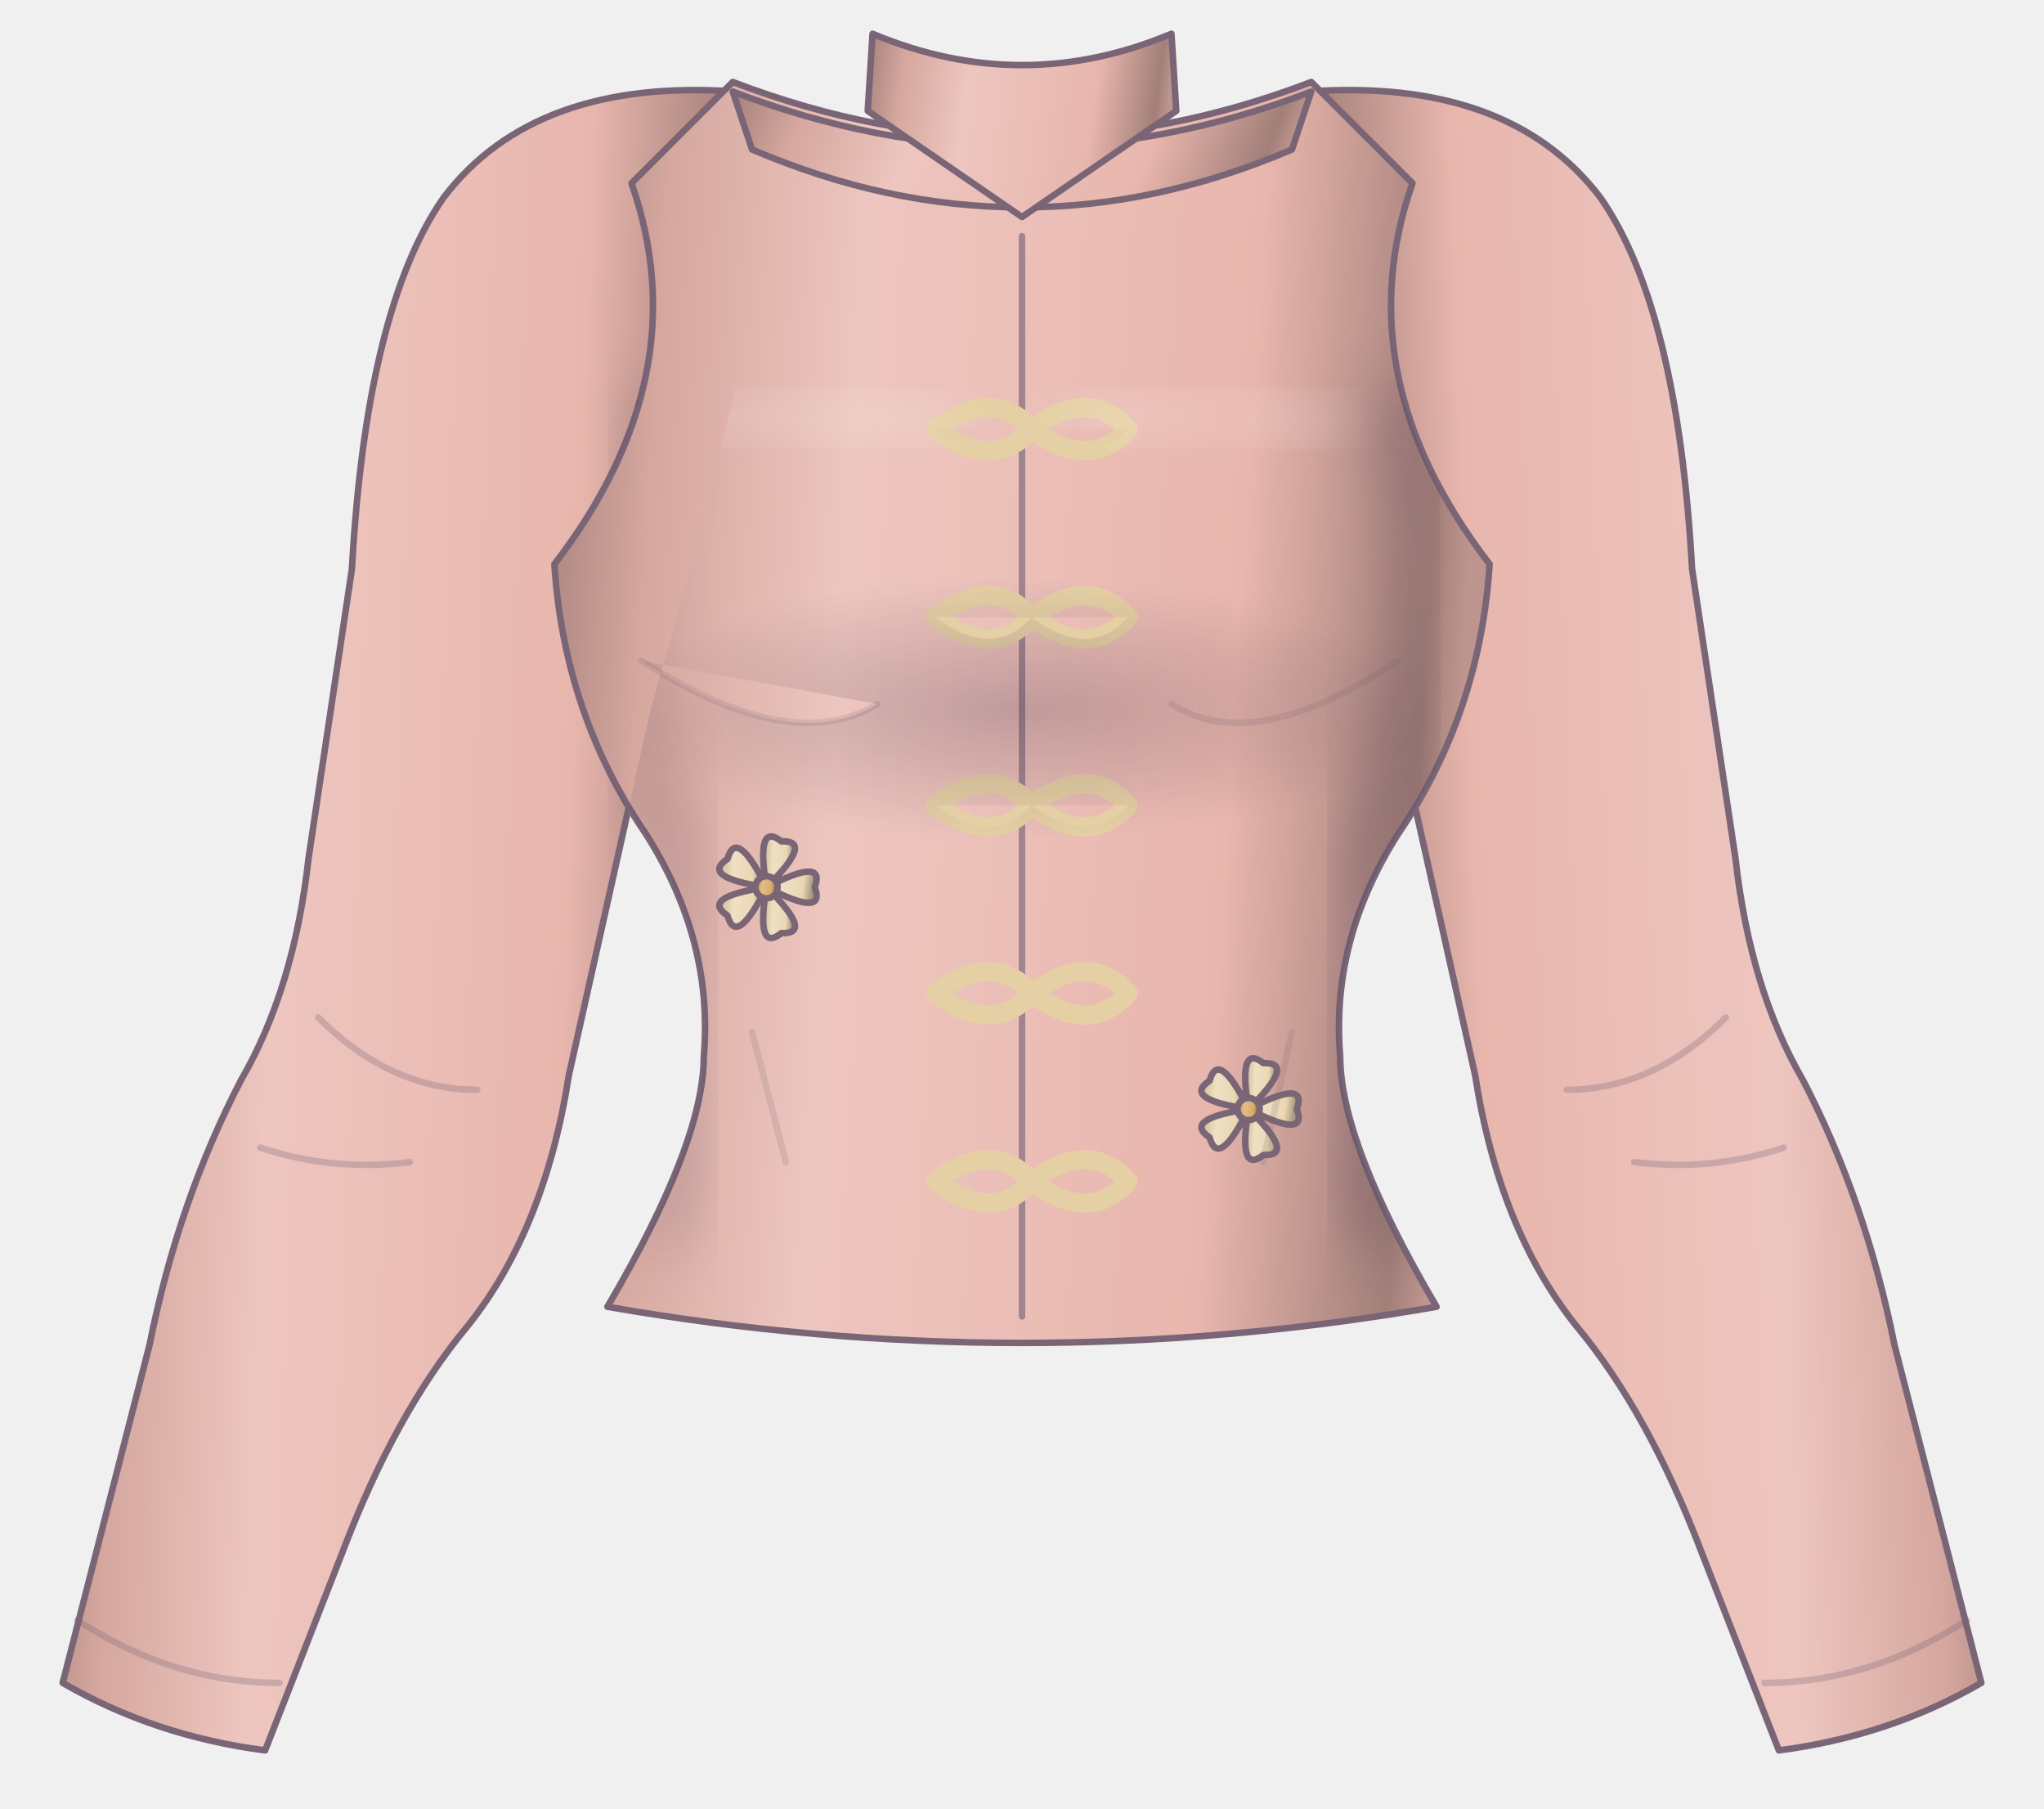
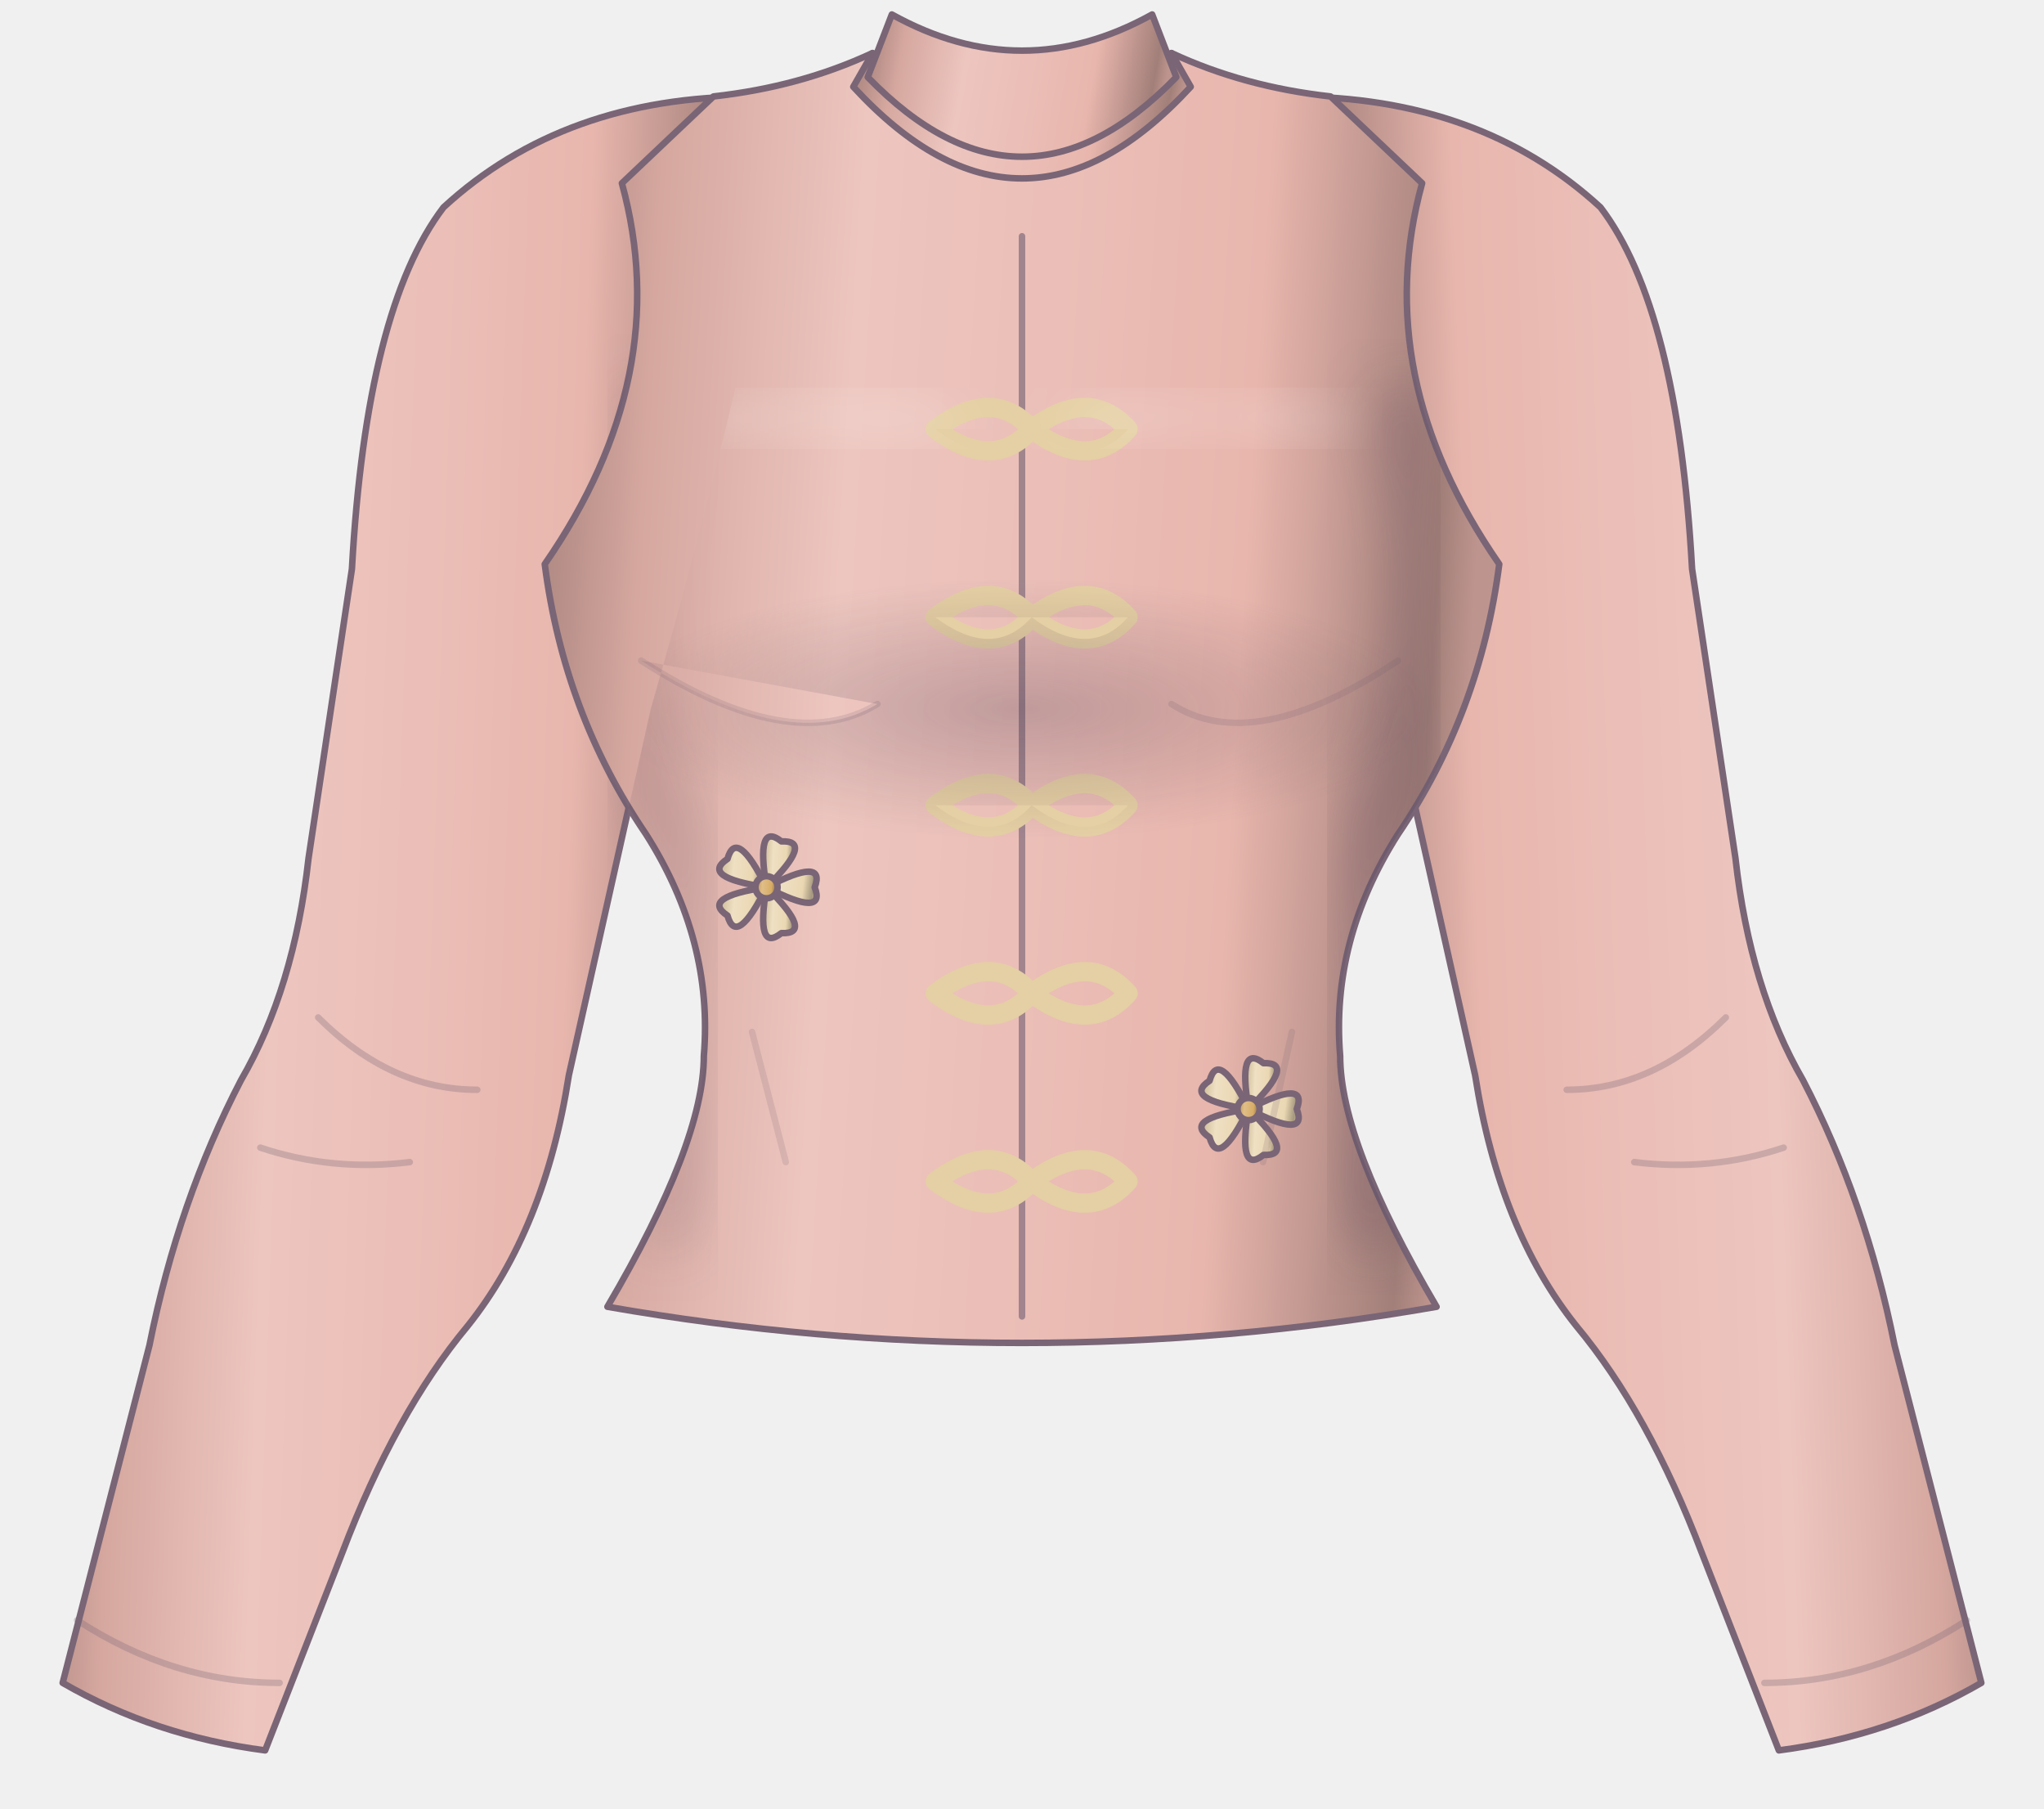
<svg xmlns="http://www.w3.org/2000/svg" width="424" height="375" viewBox="148 267 424 375" fill="none">
  <defs>
-     <linearGradient id="m1mppfj-0" x1="0" y1="0" x2="1" y2=".08">
+     <linearGradient id="m1we5n0x-0" x1="0" y1="0" x2="1" y2=".08">
      <stop stop-color="#a5817b" />
      <stop offset=".13" stop-color="#d5a79f" />
      <stop offset=".34" stop-color="#edc6bf" />
      <stop offset=".53" stop-color="#ebbfb8" />
      <stop offset=".76" stop-color="#e8b6ad" />
      <stop offset=".96" stop-color="#a27f79" />
      <stop offset="1" stop-color="#be958e" />
    </linearGradient>
-     <linearGradient id="m1mppfj-1" x1="0" y1="0" x2="1" y2=".08">
+     <linearGradient id="m1we5n0x-1" x1="0" y1="0" x2="1" y2=".08">
      <stop stop-color="#a6997e" />
      <stop offset=".13" stop-color="#d7c6a4" />
      <stop offset=".34" stop-color="#efe0c3" />
      <stop offset=".53" stop-color="#eddcbc" />
      <stop offset=".76" stop-color="#ead7b2" />
      <stop offset=".96" stop-color="#a4977d" />
      <stop offset="1" stop-color="#c0b092" />
    </linearGradient>
-     <linearGradient id="m1mppfj-2" x1="0" y1="0" x2="1" y2=".08">
+     <linearGradient id="m1we5n0x-2" x1="0" y1="0" x2="1" y2=".08">
      <stop stop-color="#997a48" />
      <stop offset=".13" stop-color="#c69e5d" />
      <stop offset=".34" stop-color="#e0be87" />
      <stop offset=".53" stop-color="#dcb779" />
      <stop offset=".76" stop-color="#d7ac65" />
      <stop offset=".96" stop-color="#977847" />
      <stop offset="1" stop-color="#b08d53" />
    </linearGradient>
  </defs>
  <g stroke="#796576" stroke-width="1.35" stroke-linecap="round" stroke-linejoin="round">
    <defs>
      <clipPath id="cloth-clip">
-         <path d="M301 286 Q259 283 240 308 Q224 331 221 385 L212 445 Q209 472 198 491 Q185 516 179 546 L161 616 Q180 627 203 630 L219 589 Q230 560 245 542 Q261 522 266 490 L283 414 Q296 369 305 328Z" fill="url(#m1mppfj-0)" />
+         <path d="M304 287 Q265 287 240 310 Q224 331 221 385 L212 445 Q209 472 198 491 Q185 516 179 546 L161 616 Q180 627 203 630 L219 589 Q230 560 245 542 Q261 522 266 490 L283 414 Q296 369 305 328Z" fill="url(#m1we5n0x-0)" />
        <path d="M164 603 Q184 616 206 616 M214 478 Q229 493 247 493 M202 505 Q217 510 233 508" stroke="#796576" opacity="0.3" />
        <g transform="translate(720 0) scale(-1 1)">
-           <path d="M301 286 Q259 283 240 308 Q224 331 221 385 L212 445 Q209 472 198 491 Q185 516 179 546 L161 616 Q180 627 203 630 L219 589 Q230 560 245 542 Q261 522 266 490 L283 414 Q296 369 305 328Z" fill="url(#m1mppfj-0)" />
+           <path d="M304 287 Q265 287 240 310 Q224 331 221 385 L212 445 Q209 472 198 491 Q185 516 179 546 L161 616 Q180 627 203 630 L219 589 Q230 560 245 542 Q261 522 266 490 L283 414 Q296 369 305 328Z" fill="url(#m1we5n0x-0)" />
          <path d="M164 603 Q184 616 206 616 M214 478 Q229 493 247 493 M202 505 Q217 510 233 508" stroke="#796576" opacity="0.3" />
        </g>
-         <path d="M300 284 Q360 307 420 284 L441 305 Q427 345 457 384 Q455 415 438 440 Q424 462 426 486 Q426 504 446 538 Q360 553 274 538 Q294 504 294 486 Q296 462 282 440 Q265 415 263 384 Q293 345 279 305Z" fill="url(#m1mppfj-0)" />
-         <path d="M300 286 Q360 309 420 286 L416 298 Q360 322 304 298Z" fill="url(#m1mppfj-0)" />
+         <path d="M329 278 Q360 314 391 278 Q406 285 424 287 L443 305 Q432 345 459 384 Q455 415 438 440 Q424 462 426 486 Q426 504 446 538 Q360 553 274 538 Q294 504 294 486 Q296 462 282 440 Q265 415 261 384 Q288 345 277 305 L296 287 Q314 285 329 278Z" fill="url(#m1we5n0x-0)" />
+         <path d="M329 278 Q360 314 391 278 L395 285 Q360 323 325 285Z" fill="url(#m1we5n0x-0)" />
        <path d="M360 316 L360 540" stroke="#796576" opacity="0.65" />
        <path d="M342 356 Q354 347 362 356 Q374 365 382 356 M342 356 Q354 365 362 356 Q374 347 382 356" fill="none" stroke="#e5cfa4" stroke-width="4" />
        <path d="M342 395 Q354 386 362 395 Q374 404 382 395 M342 395 Q354 404 362 395 Q374 386 382 395" fill="none" stroke="#e5cfa4" stroke-width="4" />
        <path d="M342 434 Q354 425 362 434 Q374 443 382 434 M342 434 Q354 443 362 434 Q374 425 382 434" fill="none" stroke="#e5cfa4" stroke-width="4" />
        <path d="M342 473 Q354 464 362 473 Q374 482 382 473 M342 473 Q354 482 362 473 Q374 464 382 473" fill="none" stroke="#e5cfa4" stroke-width="4" />
        <path d="M342 512 Q354 503 362 512 Q374 521 382 512 M342 512 Q354 521 362 512 Q374 503 382 512" fill="none" stroke="#e5cfa4" stroke-width="4" />
-         <path d="M328 290 L329 274 Q360 287 391 274 L392 290 L360 312Z" fill="url(#m1mppfj-0)" />
-         <path d="M307 451 Q319.418 444.535 317 451 Q319.418 457.465 307 451Z" fill="url(#m1mppfj-1)" />
-         <path d="M307 451 Q316.986 460.812 310.09 460.511 Q304.689 464.808 307 451Z" fill="url(#m1mppfj-1)" />
-         <path d="M307 451 Q300.754 463.529 298.91 456.878 Q293.154 453.069 307 451Z" fill="url(#m1mppfj-1)" />
-         <path d="M307 451 Q293.154 448.931 298.91 445.122 Q300.754 438.471 307 451Z" fill="url(#m1mppfj-1)" />
-         <path d="M307 451 Q304.689 437.192 310.09 441.489 Q316.986 441.188 307 451Z" fill="url(#m1mppfj-1)" />
-         <circle cx="307" cy="451" r="2.3" fill="url(#m1mppfj-2)" />
-         <path d="M407 497 Q419.418 490.535 417 497 Q419.418 503.465 407 497Z" fill="url(#m1mppfj-1)" />
-         <path d="M407 497 Q416.986 506.812 410.09 506.511 Q404.689 510.808 407 497Z" fill="url(#m1mppfj-1)" />
-         <path d="M407 497 Q400.754 509.529 398.91 502.878 Q393.154 499.069 407 497Z" fill="url(#m1mppfj-1)" />
-         <path d="M407 497 Q393.154 494.931 398.91 491.122 Q400.754 484.471 407 497Z" fill="url(#m1mppfj-1)" />
-         <path d="M407 497 Q404.689 483.192 410.09 487.489 Q416.986 487.188 407 497Z" fill="url(#m1mppfj-1)" />
-         <circle cx="407" cy="497" r="2.3" fill="url(#m1mppfj-2)" />
+         <path d="M328 283 L333 270 Q360 285 387 270 L392 283 Q360 316 328 283Z" fill="url(#m1we5n0x-0)" />
+         <path d="M307 451 Q319.418 444.535 317 451 Q319.418 457.465 307 451Z" fill="url(#m1we5n0x-1)" />
+         <path d="M307 451 Q316.986 460.812 310.09 460.511 Q304.689 464.808 307 451Z" fill="url(#m1we5n0x-1)" />
+         <path d="M307 451 Q300.754 463.529 298.91 456.878 Q293.154 453.069 307 451Z" fill="url(#m1we5n0x-1)" />
+         <path d="M307 451 Q293.154 448.931 298.91 445.122 Q300.754 438.471 307 451Z" fill="url(#m1we5n0x-1)" />
+         <path d="M307 451 Q304.689 437.192 310.09 441.489 Q316.986 441.188 307 451Z" fill="url(#m1we5n0x-1)" />
+         <circle cx="307" cy="451" r="2.3" fill="url(#m1we5n0x-2)" />
+         <path d="M407 497 Q419.418 490.535 417 497 Q419.418 503.465 407 497Z" fill="url(#m1we5n0x-1)" />
+         <path d="M407 497 Q416.986 506.812 410.09 506.511 Q404.689 510.808 407 497Z" fill="url(#m1we5n0x-1)" />
+         <path d="M407 497 Q400.754 509.529 398.91 502.878 Q393.154 499.069 407 497Z" fill="url(#m1we5n0x-1)" />
+         <path d="M407 497 Q393.154 494.931 398.91 491.122 Q400.754 484.471 407 497Z" fill="url(#m1we5n0x-1)" />
+         <path d="M407 497 Q404.689 483.192 410.09 487.489 Q416.986 487.188 407 497Z" fill="url(#m1we5n0x-1)" />
+         <circle cx="407" cy="497" r="2.3" fill="url(#m1we5n0x-2)" />
        <path d="M281 404 Q312 424 330 413 M438 404 Q408 424 391 413 M304 481 L311 508 M416 481 L410 508" stroke="#796576" opacity="0.18" />
      </clipPath>
      <linearGradient id="cloth-round">
        <stop stop-color="#302039" stop-opacity=".19" />
        <stop offset=".32" stop-color="#fff" stop-opacity=".22" />
        <stop offset=".6" stop-color="#fff" stop-opacity="0" />
        <stop offset="1" stop-color="#302039" stop-opacity=".18" />
      </linearGradient>
      <radialGradient id="cloth-contact">
        <stop stop-color="#392841" stop-opacity=".24" />
        <stop offset="1" stop-color="#392841" stop-opacity="0" />
      </radialGradient>
      <filter id="cloth-soft">
        <feGaussianBlur stdDeviation="6" />
      </filter>
    </defs>
-     <path d="M301 286 Q259 283 240 308 Q224 331 221 385 L212 445 Q209 472 198 491 Q185 516 179 546 L161 616 Q180 627 203 630 L219 589 Q230 560 245 542 Q261 522 266 490 L283 414 Q296 369 305 328Z" fill="url(#m1mppfj-0)" />
+     <path d="M304 287 Q265 287 240 310 Q224 331 221 385 L212 445 Q209 472 198 491 Q185 516 179 546 L161 616 Q180 627 203 630 L219 589 Q230 560 245 542 Q261 522 266 490 L283 414 Q296 369 305 328Z" fill="url(#m1we5n0x-0)" />
    <path d="M164 603 Q184 616 206 616 M214 478 Q229 493 247 493 M202 505 Q217 510 233 508" stroke="#796576" opacity="0.3" />
    <g transform="translate(720 0) scale(-1 1)">
-       <path d="M301 286 Q259 283 240 308 Q224 331 221 385 L212 445 Q209 472 198 491 Q185 516 179 546 L161 616 Q180 627 203 630 L219 589 Q230 560 245 542 Q261 522 266 490 L283 414 Q296 369 305 328Z" fill="url(#m1mppfj-0)" />
+       <path d="M304 287 Q265 287 240 310 Q224 331 221 385 L212 445 Q209 472 198 491 Q185 516 179 546 L161 616 Q180 627 203 630 L219 589 Q230 560 245 542 Q261 522 266 490 L283 414 Q296 369 305 328Z" fill="url(#m1we5n0x-0)" />
      <path d="M164 603 Q184 616 206 616 M214 478 Q229 493 247 493 M202 505 Q217 510 233 508" stroke="#796576" opacity="0.3" />
    </g>
-     <path d="M300 284 Q360 307 420 284 L441 305 Q427 345 457 384 Q455 415 438 440 Q424 462 426 486 Q426 504 446 538 Q360 553 274 538 Q294 504 294 486 Q296 462 282 440 Q265 415 263 384 Q293 345 279 305Z" fill="url(#m1mppfj-0)" />
-     <path d="M300 286 Q360 309 420 286 L416 298 Q360 322 304 298Z" fill="url(#m1mppfj-0)" />
+     <path d="M329 278 Q360 314 391 278 Q406 285 424 287 L443 305 Q432 345 459 384 Q455 415 438 440 Q424 462 426 486 Q426 504 446 538 Q360 553 274 538 Q294 504 294 486 Q296 462 282 440 Q265 415 261 384 Q288 345 277 305 L296 287 Q314 285 329 278Z" fill="url(#m1we5n0x-0)" />
+     <path d="M329 278 Q360 314 391 278 L395 285 Q360 323 325 285Z" fill="url(#m1we5n0x-0)" />
    <path d="M360 316 L360 540" stroke="#796576" opacity="0.65" />
    <path d="M342 356 Q354 347 362 356 Q374 365 382 356 M342 356 Q354 365 362 356 Q374 347 382 356" fill="none" stroke="#e5cfa4" stroke-width="4" />
    <path d="M342 395 Q354 386 362 395 Q374 404 382 395 M342 395 Q354 404 362 395 Q374 386 382 395" fill="none" stroke="#e5cfa4" stroke-width="4" />
    <path d="M342 434 Q354 425 362 434 Q374 443 382 434 M342 434 Q354 443 362 434 Q374 425 382 434" fill="none" stroke="#e5cfa4" stroke-width="4" />
    <path d="M342 473 Q354 464 362 473 Q374 482 382 473 M342 473 Q354 482 362 473 Q374 464 382 473" fill="none" stroke="#e5cfa4" stroke-width="4" />
    <path d="M342 512 Q354 503 362 512 Q374 521 382 512 M342 512 Q354 521 362 512 Q374 503 382 512" fill="none" stroke="#e5cfa4" stroke-width="4" />
-     <path d="M328 290 L329 274 Q360 287 391 274 L392 290 L360 312Z" fill="url(#m1mppfj-0)" />
-     <path d="M307 451 Q319.418 444.535 317 451 Q319.418 457.465 307 451Z" fill="url(#m1mppfj-1)" />
-     <path d="M307 451 Q316.986 460.812 310.09 460.511 Q304.689 464.808 307 451Z" fill="url(#m1mppfj-1)" />
-     <path d="M307 451 Q300.754 463.529 298.91 456.878 Q293.154 453.069 307 451Z" fill="url(#m1mppfj-1)" />
-     <path d="M307 451 Q293.154 448.931 298.91 445.122 Q300.754 438.471 307 451Z" fill="url(#m1mppfj-1)" />
-     <path d="M307 451 Q304.689 437.192 310.09 441.489 Q316.986 441.188 307 451Z" fill="url(#m1mppfj-1)" />
-     <circle cx="307" cy="451" r="2.3" fill="url(#m1mppfj-2)" />
-     <path d="M407 497 Q419.418 490.535 417 497 Q419.418 503.465 407 497Z" fill="url(#m1mppfj-1)" />
-     <path d="M407 497 Q416.986 506.812 410.09 506.511 Q404.689 510.808 407 497Z" fill="url(#m1mppfj-1)" />
-     <path d="M407 497 Q400.754 509.529 398.91 502.878 Q393.154 499.069 407 497Z" fill="url(#m1mppfj-1)" />
-     <path d="M407 497 Q393.154 494.931 398.91 491.122 Q400.754 484.471 407 497Z" fill="url(#m1mppfj-1)" />
-     <path d="M407 497 Q404.689 483.192 410.09 487.489 Q416.986 487.188 407 497Z" fill="url(#m1mppfj-1)" />
-     <circle cx="407" cy="497" r="2.3" fill="url(#m1mppfj-2)" />
+     <path d="M328 283 L333 270 Q360 285 387 270 L392 283 Q360 316 328 283Z" fill="url(#m1we5n0x-0)" />
+     <path d="M307 451 Q319.418 444.535 317 451 Q319.418 457.465 307 451Z" fill="url(#m1we5n0x-1)" />
+     <path d="M307 451 Q316.986 460.812 310.09 460.511 Q304.689 464.808 307 451Z" fill="url(#m1we5n0x-1)" />
+     <path d="M307 451 Q300.754 463.529 298.91 456.878 Q293.154 453.069 307 451Z" fill="url(#m1we5n0x-1)" />
+     <path d="M307 451 Q293.154 448.931 298.91 445.122 Q300.754 438.471 307 451Z" fill="url(#m1we5n0x-1)" />
+     <path d="M307 451 Q304.689 437.192 310.09 441.489 Q316.986 441.188 307 451Z" fill="url(#m1we5n0x-1)" />
+     <circle cx="307" cy="451" r="2.3" fill="url(#m1we5n0x-2)" />
+     <path d="M407 497 Q419.418 490.535 417 497 Q419.418 503.465 407 497Z" fill="url(#m1we5n0x-1)" />
+     <path d="M407 497 Q416.986 506.812 410.09 506.511 Q404.689 510.808 407 497Z" fill="url(#m1we5n0x-1)" />
+     <path d="M407 497 Q400.754 509.529 398.91 502.878 Q393.154 499.069 407 497Z" fill="url(#m1we5n0x-1)" />
+     <path d="M407 497 Q393.154 494.931 398.91 491.122 Q400.754 484.471 407 497Z" fill="url(#m1we5n0x-1)" />
+     <path d="M407 497 Q404.689 483.192 410.09 487.489 Q416.986 487.188 407 497Z" fill="url(#m1we5n0x-1)" />
+     <circle cx="407" cy="497" r="2.3" fill="url(#m1we5n0x-2)" />
    <path d="M281 404 Q312 424 330 413 M438 404 Q408 424 391 413 M304 481 L311 508 M416 481 L410 508" stroke="#796576" opacity="0.18" />
    <g data-material="cloth-volume" clip-path="url(#cloth-clip)">
      <path d="M281 353 Q269 397 286 437 Q304 469 286 520" fill="none" stroke="#392841" stroke-width="14" opacity=".15" filter="url(#cloth-soft)" />
      <path d="M440 354 Q452 397 434 437 Q417 474 433 519" fill="none" stroke="#392841" stroke-width="16" opacity=".22" filter="url(#cloth-soft)" />
      <path d="M297 357 Q315 340 341 359 M376 356 Q400 340 422 358" fill="none" stroke="#fff" stroke-width="14" opacity=".2" filter="url(#cloth-soft)" />
      <ellipse cx="360" cy="414" rx="85" ry="27" fill="url(#cloth-contact)" stroke="none" />
    </g>
  </g>
</svg>
